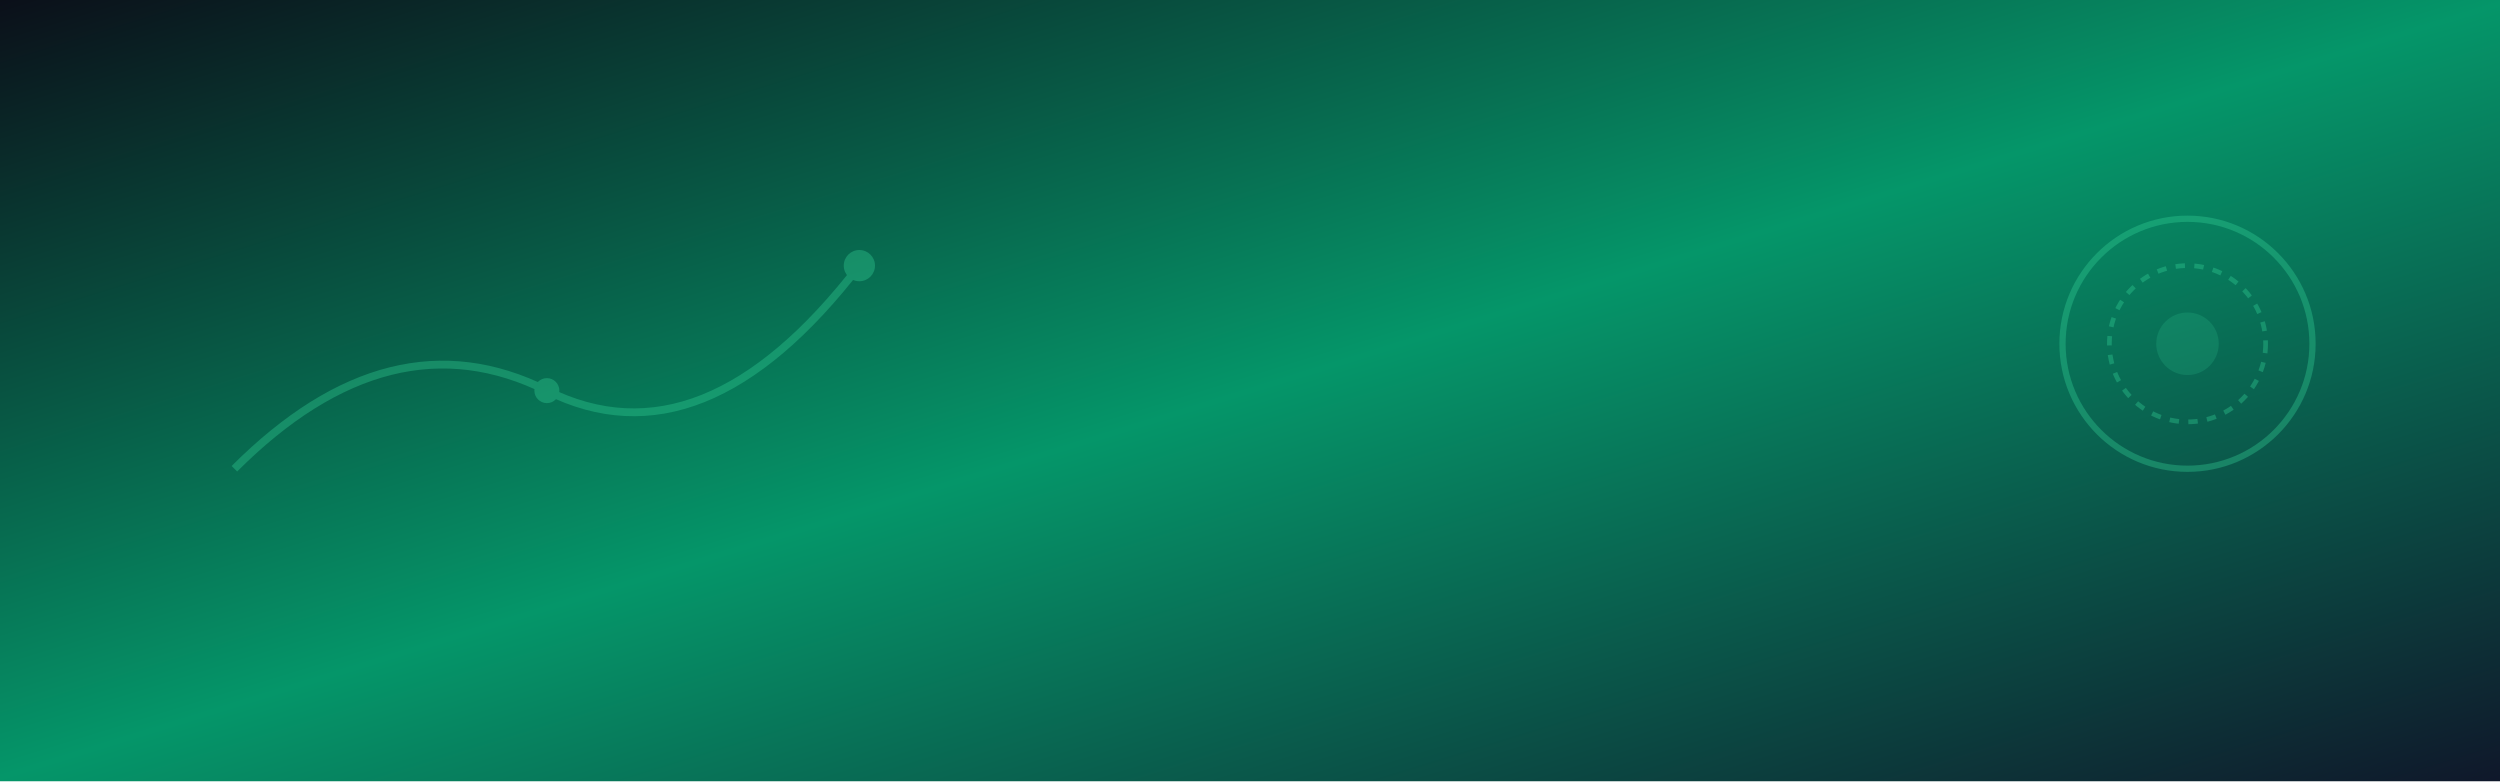
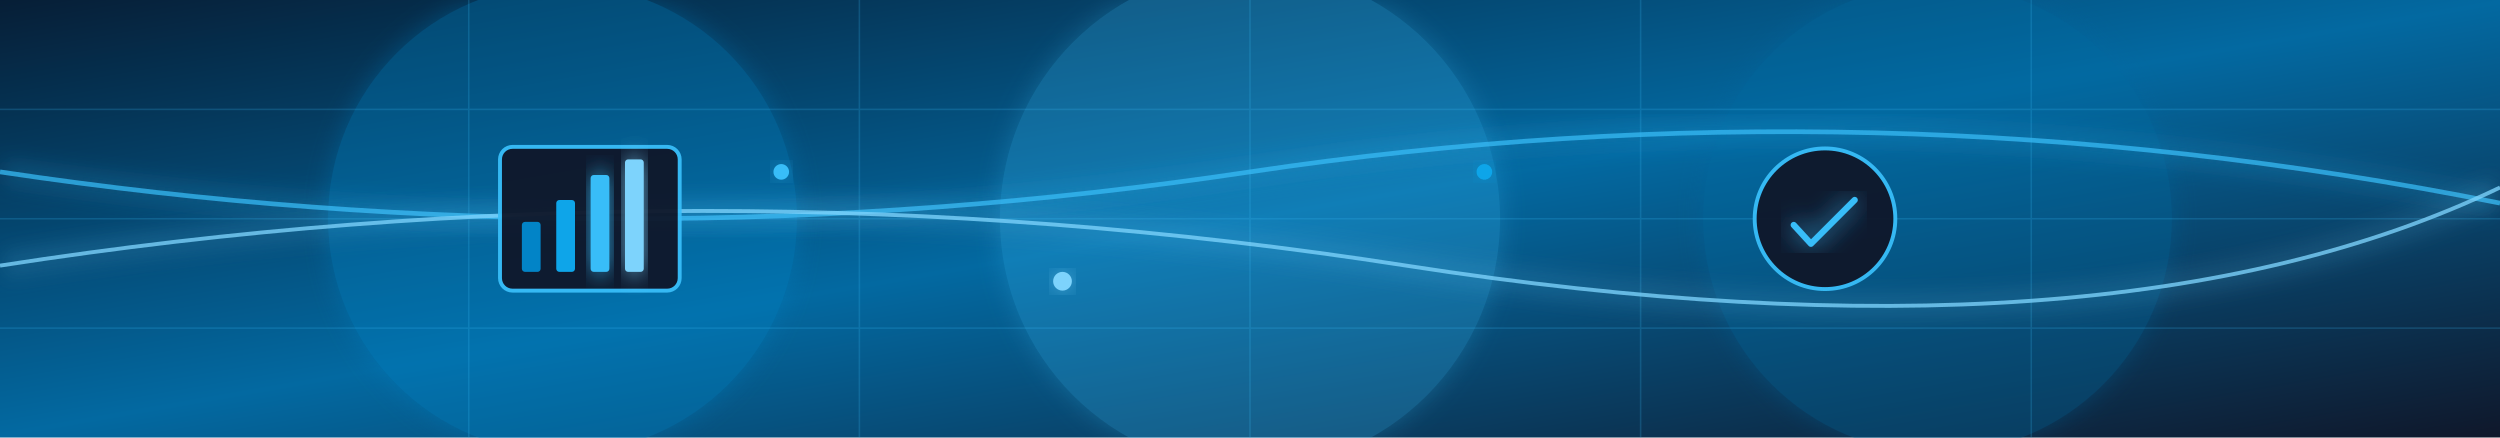
- <svg xmlns="http://www.w3.org/2000/svg" viewBox="0 0 1600 500" width="100%" height="100%">
+ <svg xmlns="http://www.w3.org/2000/svg" viewBox="0 0 1600 280" width="1600" height="280">
  <defs>
    <linearGradient id="caseGrad" x1="0%" y1="0%" x2="100%" y2="100%">
-       <stop offset="0%" stop-color="#0b0f19" />
-       <stop offset="50%" stop-color="#059669" />
+       <stop offset="0%" stop-color="#061e36" />
+       <stop offset="50%" stop-color="#0369a1" />
      <stop offset="100%" stop-color="#0f172a" />
    </linearGradient>
+     <linearGradient id="cyanGlowCase" x1="0%" y1="0%" x2="100%" y2="0%">
+       <stop offset="0%" stop-color="#0284c7" stop-opacity="0.95" />
+       <stop offset="100%" stop-color="#38bdf8" stop-opacity="0.95" />
+     </linearGradient>
+     <filter id="glowCase" x="-20%" y="-20%" width="140%" height="140%">
+       <feGaussianBlur stdDeviation="8" result="blur" />
+       <feComposite in="SourceGraphic" in2="blur" operator="over" />
+     </filter>
  </defs>
-   <rect width="1600" height="500" fill="url(#caseGrad)" />
-   <g opacity="0.35" transform="translate(150, 150)">
-     <path d="M 0,150 Q 100,50 200,100 T 400,20" fill="none" stroke="#34d399" stroke-width="5" />
-     <circle cx="200" cy="100" r="8" fill="#34d399" />
-     <circle cx="400" cy="20" r="10" fill="#34d399" />
+   <rect width="1600" height="280" fill="url(#caseGrad)" />
+   <circle cx="360" cy="140" r="150" fill="#0284c7" opacity="0.35" filter="url(#glowCase)" />
+   <circle cx="800" cy="140" r="160" fill="#38bdf8" opacity="0.25" filter="url(#glowCase)" />
+   <circle cx="1240" cy="140" r="150" fill="#0369a1" opacity="0.35" filter="url(#glowCase)" />
+   <g stroke="#38bdf8" stroke-width="1" opacity="0.2">
+     <line x1="0" y1="70" x2="1600" y2="70" />
+     <line x1="0" y1="140" x2="1600" y2="140" />
+     <line x1="0" y1="210" x2="1600" y2="210" />
+     <line x1="300" y1="0" x2="300" y2="280" />
+     <line x1="550" y1="0" x2="550" y2="280" />
+     <line x1="800" y1="0" x2="800" y2="280" />
+     <line x1="1050" y1="0" x2="1050" y2="280" />
+     <line x1="1300" y1="0" x2="1300" y2="280" />
  </g>
-   <g opacity="0.35" transform="translate(1300, 120)">
-     <circle cx="100" cy="100" r="80" fill="none" stroke="#34d399" stroke-width="4" />
-     <circle cx="100" cy="100" r="50" fill="none" stroke="#34d399" stroke-width="3" stroke-dasharray="6 6" />
-     <circle cx="100" cy="100" r="20" fill="#34d399" opacity="0.5" />
+   <path d="M 0 110 Q 400 170 800 110 T 1600 130" fill="none" stroke="#38bdf8" stroke-width="3" opacity="0.75" filter="url(#glowCase)" />
+   <path d="M 0 170 Q 450 100 900 170 T 1600 120" fill="none" stroke="#7dd3fc" stroke-width="2.5" opacity="0.8" filter="url(#glowCase)" />
+   <g transform="translate(320, 94)">
+     <rect x="0" y="0" width="115" height="92" fill="#0f172a" stroke="#38bdf8" stroke-width="2.5" rx="8" opacity="0.95" />
+     <rect x="14" y="48" width="12" height="32" fill="#0284c7" rx="2" />
+     <rect x="36" y="34" width="12" height="46" fill="#0ea5e9" rx="2" />
+     <rect x="58" y="18" width="12" height="62" fill="#38bdf8" rx="2" filter="url(#glowCase)" />
+     <rect x="80" y="8" width="12" height="72" fill="#7dd3fc" rx="2" filter="url(#glowCase)" />
  </g>
+   <g transform="translate(1120, 92)">
+     <circle cx="48" cy="48" r="45" fill="#0f172a" stroke="#38bdf8" stroke-width="2.5" opacity="0.95" />
+     <path d="M28,52 L39,64 L67,36" fill="none" stroke="#38bdf8" stroke-width="4" stroke-linecap="round" stroke-linejoin="round" filter="url(#glowCase)" />
+   </g>
+   <circle cx="500" cy="110" r="5" fill="#38bdf8" filter="url(#glowCase)" />
+   <circle cx="680" cy="180" r="6" fill="#7dd3fc" filter="url(#glowCase)" />
+   <circle cx="950" cy="110" r="5" fill="#0ea5e9" filter="url(#glowCase)" />
</svg>
